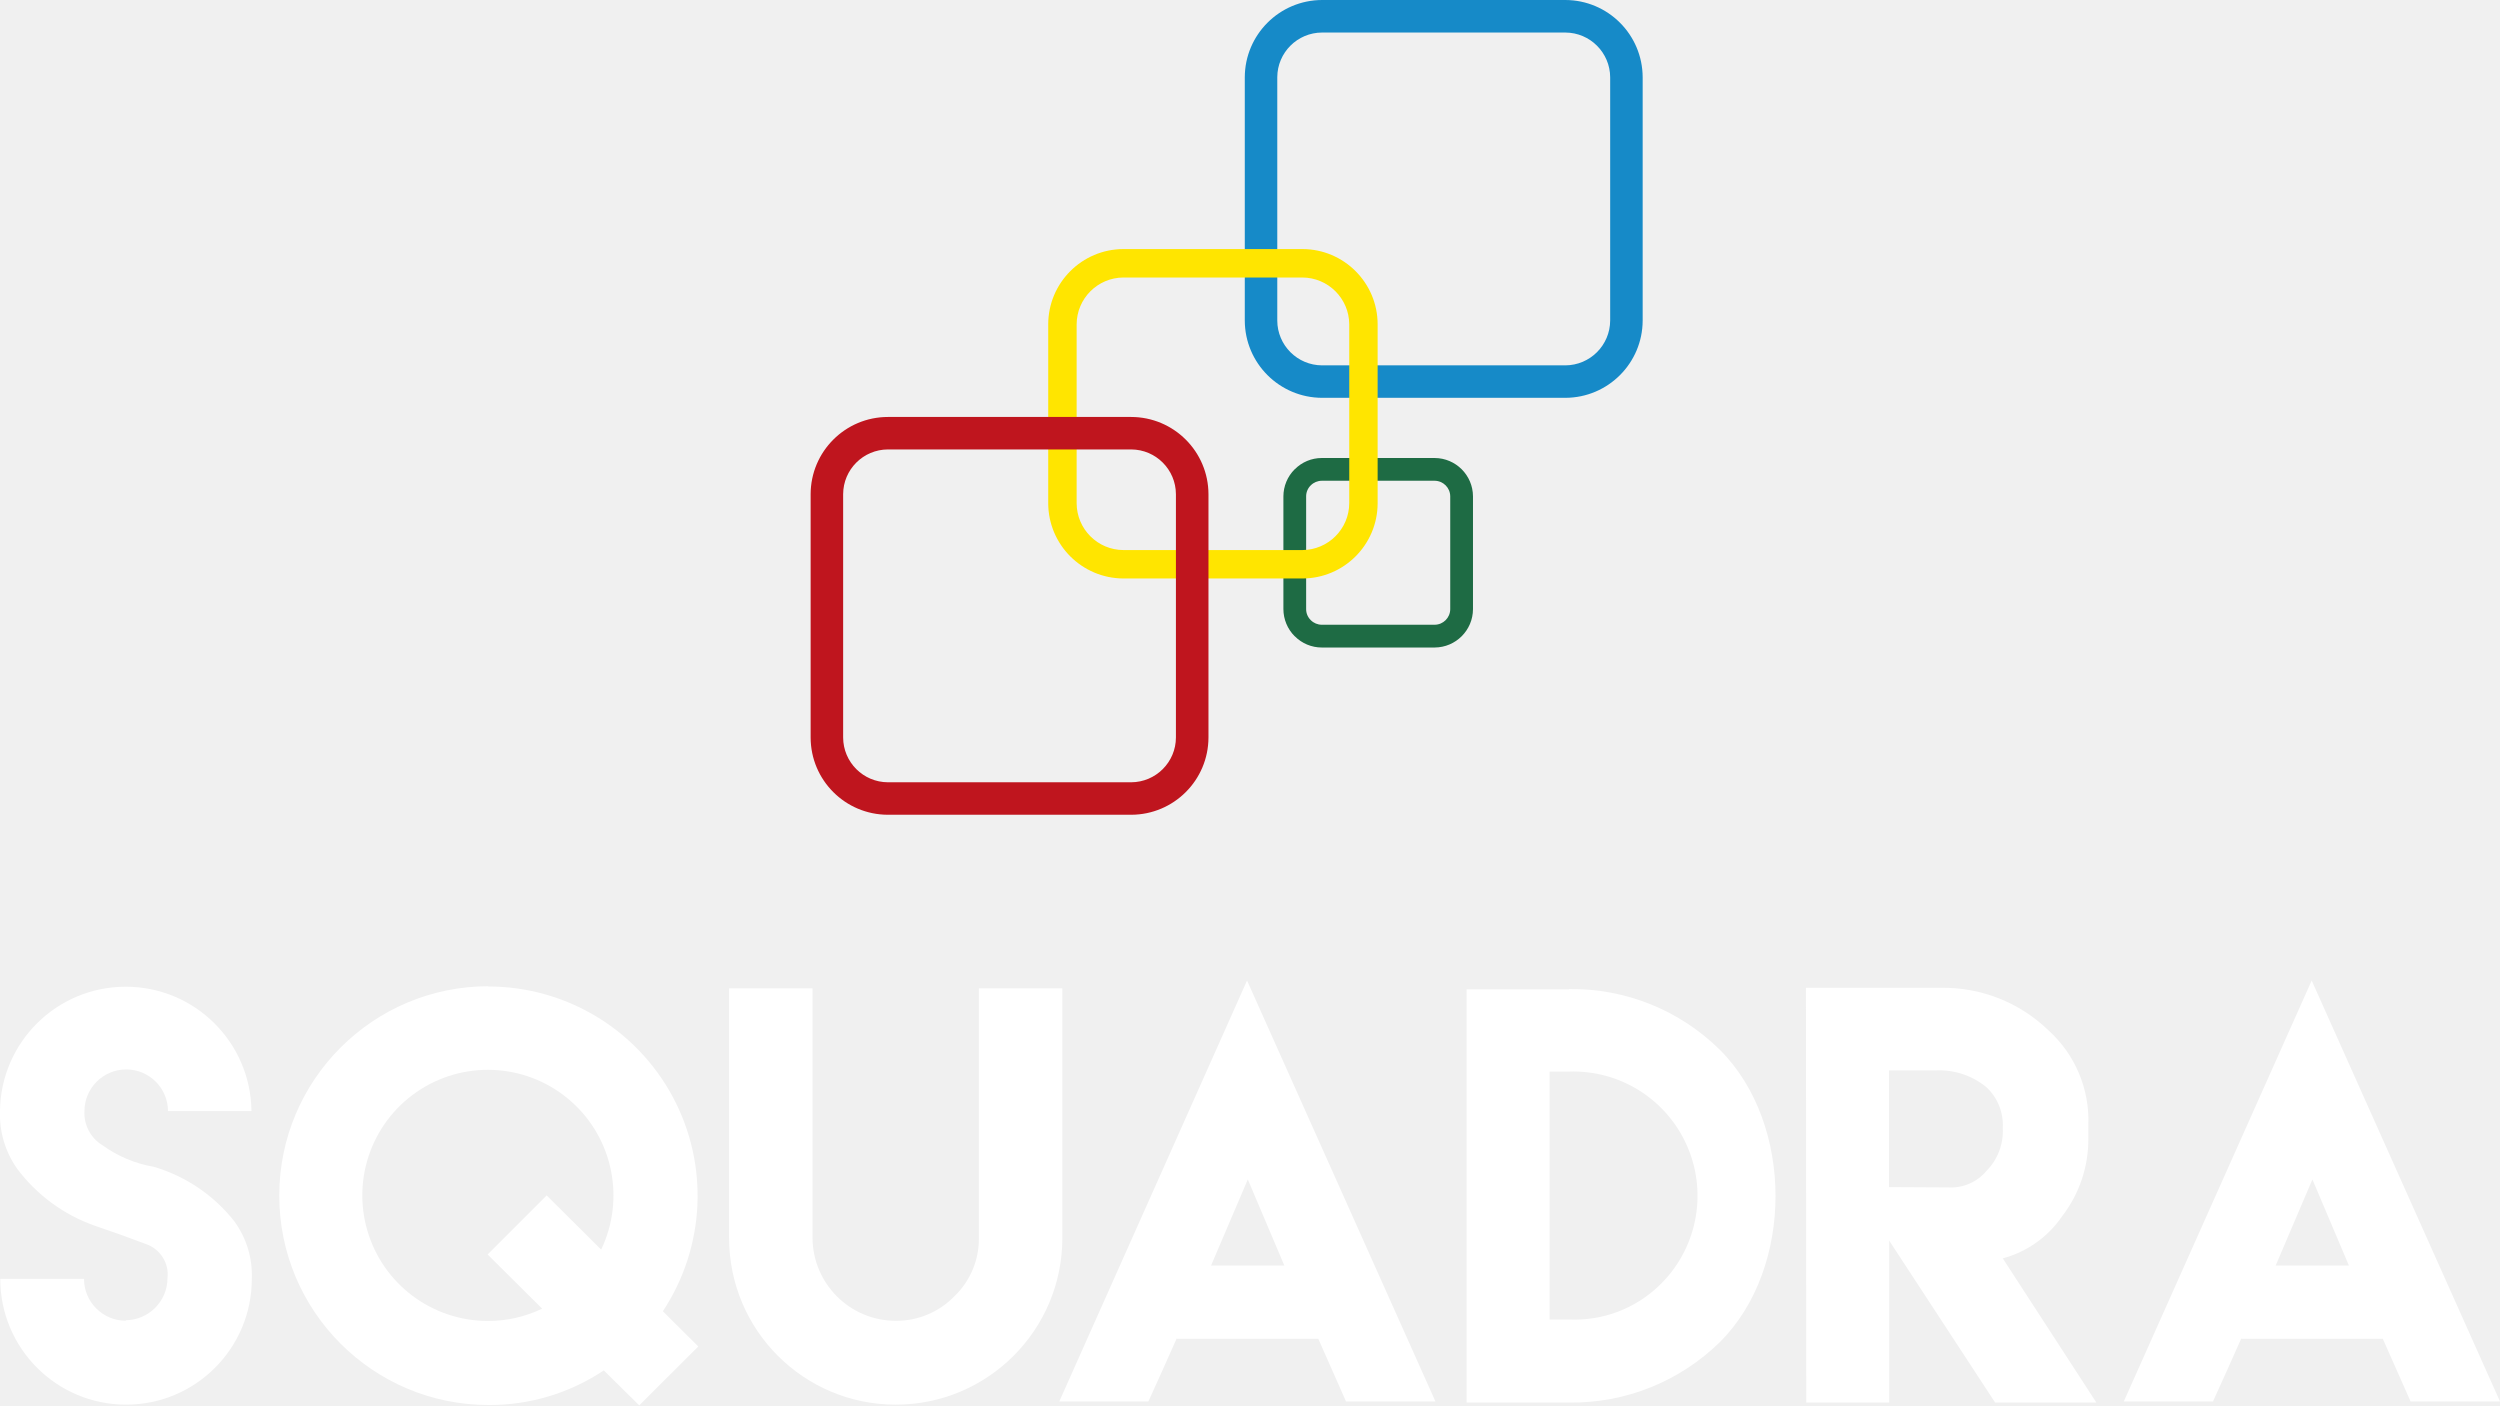
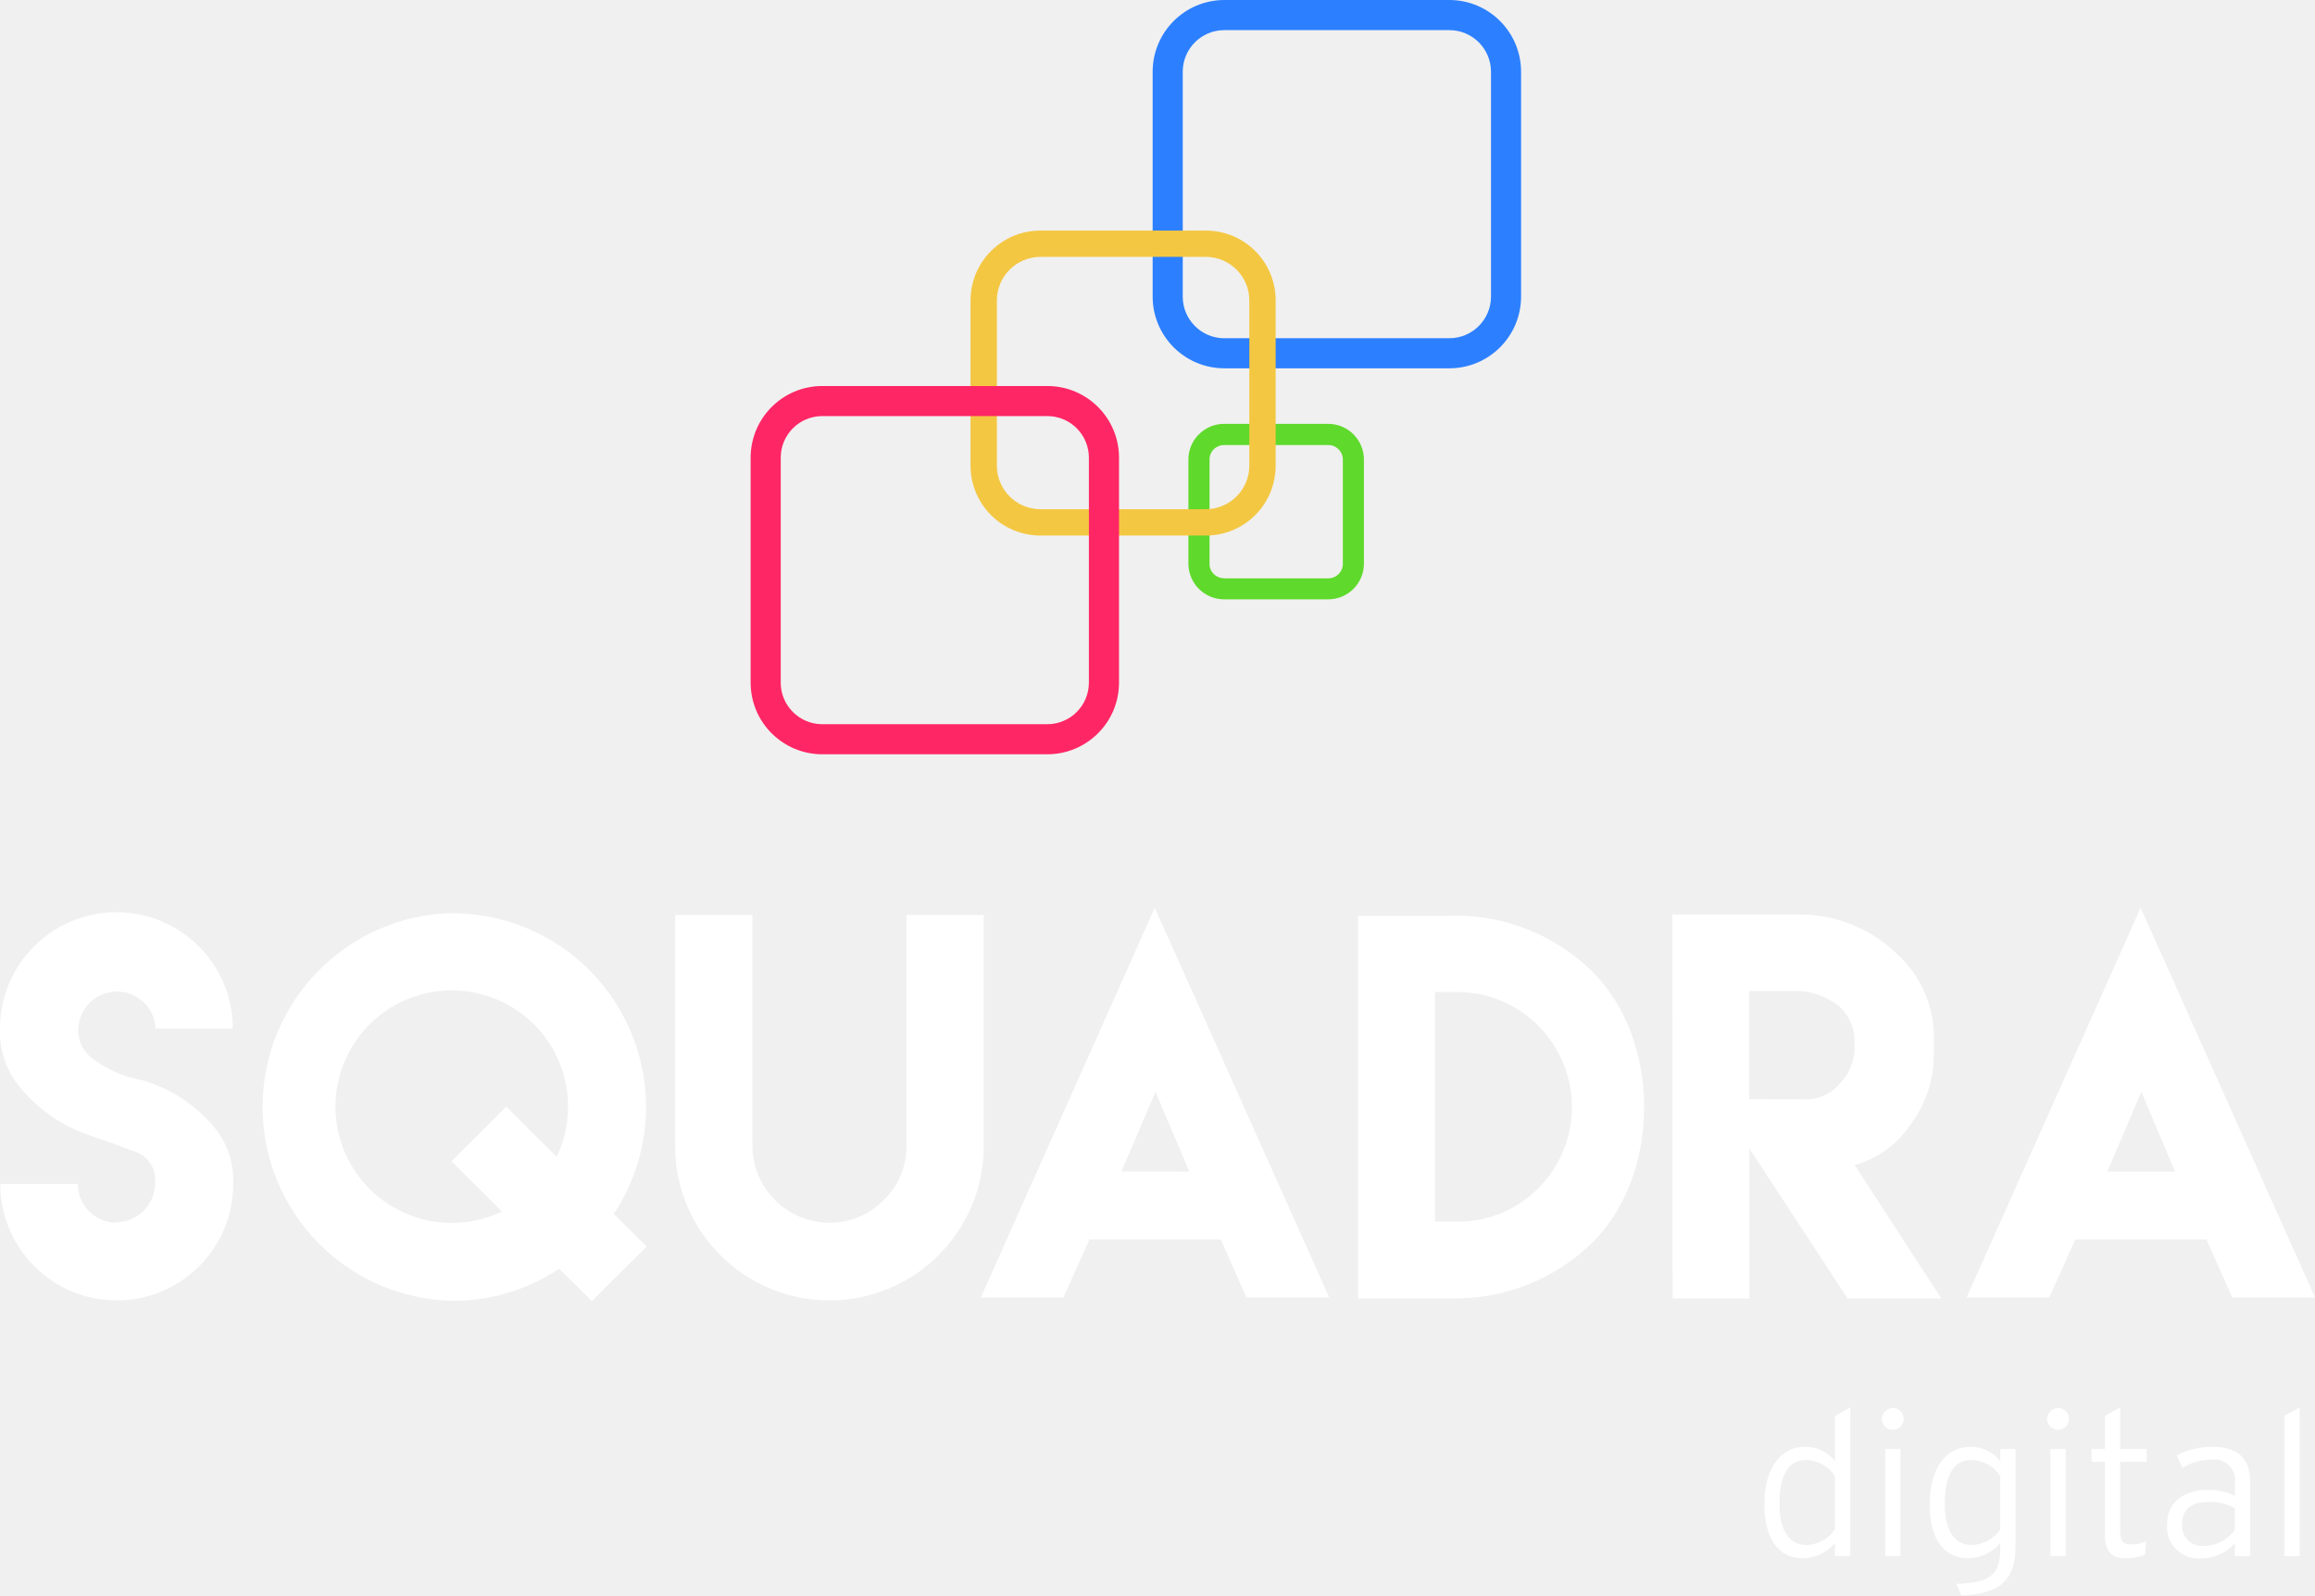
- <svg xmlns="http://www.w3.org/2000/svg" width="166.123" height="93.385" viewBox="0 0 166.123 93.385">
-   <g id="Grupo_124" data-name="Grupo 124" transform="translate(-5205.269 -2878.562)">
-     <path id="Caminho_158" data-name="Caminho 158" d="M510.266,61.543H526.43a2.992,2.992,0,0,0,2.979-2.98V42.4a2.99,2.99,0,0,0-2.979-2.973H510.266a2.984,2.984,0,0,0-2.978,2.973V58.563a2.986,2.986,0,0,0,2.978,2.98M526.43,63.7H510.266a5.15,5.15,0,0,1-5.137-5.138V42.4a5.151,5.151,0,0,1,5.137-5.135H526.43a5.152,5.152,0,0,1,5.138,5.135V58.563A5.15,5.15,0,0,1,526.43,63.7" transform="translate(4782.855 2841.297)" fill="#168ac8" />
-     <path id="Caminho_159" data-name="Caminho 159" d="M514.263,126.42h7.5a1.042,1.042,0,0,0,1.036-1.039v-7.493a1.042,1.042,0,0,0-1.036-1.036h-7.5a1.039,1.039,0,0,0-.732.306,1.018,1.018,0,0,0-.307.73v7.493a1.019,1.019,0,0,0,.307.733,1.039,1.039,0,0,0,.732.306m7.5,1.513h-7.5a2.522,2.522,0,0,1-1.795-.75h-.006a2.559,2.559,0,0,1-.749-1.8v-7.493a2.548,2.548,0,0,1,.749-1.8h.006a2.522,2.522,0,0,1,1.795-.75h7.5a2.561,2.561,0,0,1,2.548,2.548v7.493a2.561,2.561,0,0,1-2.548,2.552" transform="translate(4778.837 2793.656)" fill="#1e6b44" />
-     <path id="Caminho_160" data-name="Caminho 160" d="M301.273,227.51a2.806,2.806,0,0,0,2.785-2.781,2.142,2.142,0,0,0-1.4-2.27c-1.982-.736-1.506-.564-3.43-1.229a11.015,11.015,0,0,1-5.177-3.811,6.258,6.258,0,0,1-1.124-3.807,8.356,8.356,0,0,1,16.711,0h-5.547a2.775,2.775,0,0,0-5.551.015,2.5,2.5,0,0,0,1.2,2.257,8.2,8.2,0,0,0,3.415,1.433,10.616,10.616,0,0,1,5.346,3.622,6.073,6.073,0,0,1,1.16,3.822,8.357,8.357,0,0,1-16.715,0h5.565a2.782,2.782,0,0,0,2.783,2.782Z" transform="translate(4912.341 2738.781)" fill="#fff" />
-     <path id="Caminho_161" data-name="Caminho 161" d="M354.423,205.411a13.905,13.905,0,0,1,11.625,21.58l2.355,2.341-3.924,3.912-2.355-2.323a13.646,13.646,0,0,1-7.65,2.3,13.914,13.914,0,0,1,0-27.828Zm3.906,13.883,3.62,3.6a8.344,8.344,0,1,0-7.526,4.742,8.281,8.281,0,0,0,3.605-.817l-3.623-3.6Z" transform="translate(4883.266 2738.703)" fill="#fff" />
-     <path id="Caminho_162" data-name="Caminho 162" d="M439.364,205.745v16.594a11.072,11.072,0,1,1-22.144,0V205.745h5.544v16.581a5.538,5.538,0,0,0,5.517,5.514,5.377,5.377,0,0,0,3.9-1.621,5.285,5.285,0,0,0,1.636-3.893V205.745Z" transform="translate(4836.497 2738.489)" fill="#fff" />
-     <path id="Caminho_163" data-name="Caminho 163" d="M481.3,228.208c-.614,1.4-1.247,2.784-1.879,4.183H473.5l12.477-27.971,12.519,27.971h-5.942c-.614-1.381-1.229-2.784-1.843-4.165h-9.375Zm7.156-4.848-2.428-5.723-2.442,5.723Z" transform="translate(4802.157 2739.297)" fill="#fff" />
-     <path id="Caminho_164" data-name="Caminho 164" d="M549.749,205.876a13.98,13.98,0,0,1,10.038,4.047c4.918,4.916,4.918,14.5,0,19.4a14.043,14.043,0,0,1-10.038,4.029h-6.8V205.895h6.8Zm.033,21.958a8.1,8.1,0,0,0,5.942-2.236,8.259,8.259,0,0,0-5.993-14.239h-1.268v16.475h1.319Z" transform="translate(4759.776 2738.409)" fill="#fff" />
-     <path id="Caminho_165" data-name="Caminho 165" d="M600.8,205.662h8.95a10.04,10.04,0,0,1,7.152,2.815,8.06,8.06,0,0,1,2.662,6.32v.851a8.34,8.34,0,0,1-1.741,5.192,6.948,6.948,0,0,1-3.945,2.8l6.219,9.581h-6.727l-7.038-10.758v10.758h-5.512Zm9.462,13.264a3.069,3.069,0,0,0,2.527-1.09,3.764,3.764,0,0,0,1.09-2.871,3.433,3.433,0,0,0-1.09-2.7,4.929,4.929,0,0,0-3.379-1.114H606.32v7.754Z" transform="translate(4724.473 2738.539)" fill="#fff" />
-     <path id="Caminho_166" data-name="Caminho 166" d="M662.784,228.208c-.614,1.4-1.247,2.784-1.879,4.183h-5.927l12.486-27.971,12.513,27.971h-5.942c-.615-1.381-1.229-2.784-1.846-4.165h-9.372Zm7.153-4.848-2.425-5.723-2.442,5.723Z" transform="translate(4691.415 2739.297)" fill="#fff" />
-     <path id="Caminho_167" data-name="Caminho 167" d="M476.607,99.726H488.5a3.132,3.132,0,0,0,3.114-3.111V84.725a3.13,3.13,0,0,0-3.114-3.11h-11.89a3.124,3.124,0,0,0-3.111,3.11v11.89a3.122,3.122,0,0,0,3.111,3.111m11.89,1.889h-11.89a5.014,5.014,0,0,1-5-5V84.725a5.011,5.011,0,0,1,5-5H488.5a5.007,5.007,0,0,1,5,5v11.89a5.009,5.009,0,0,1-5,5" transform="translate(4803.312 2815.387)" fill="#ffe500" />
-     <path id="Caminho_168" data-name="Caminho 168" d="M436.254,132.623h16.163a2.985,2.985,0,0,0,2.975-2.978V113.482a2.985,2.985,0,0,0-2.975-2.976H436.254a2.986,2.986,0,0,0-2.975,2.976v16.163a2.986,2.986,0,0,0,2.975,2.978m16.163,2.158H436.254a5.141,5.141,0,0,1-5.135-5.136V113.482a5.141,5.141,0,0,1,5.135-5.134h16.163a5.146,5.146,0,0,1,5.138,5.134v16.163a5.146,5.146,0,0,1-5.138,5.136" transform="translate(4828.016 2797.921)" fill="#bf151e" />
+ <svg xmlns="http://www.w3.org/2000/svg" width="164.722" height="113.552" viewBox="0 0 164.722 113.552">
+   <g id="Grupo_192" data-name="Grupo 192" transform="translate(-1095.946 -247.843)">
+     <g id="Grupo_124" data-name="Grupo 124" transform="translate(1095.946 247.843)">
+       <path id="Caminho_158" data-name="Caminho 158" d="M510.223,61.338H526.25a2.967,2.967,0,0,0,2.954-2.955V42.357a2.965,2.965,0,0,0-2.954-2.947H510.223a2.959,2.959,0,0,0-2.953,2.947V58.384a2.96,2.96,0,0,0,2.953,2.955m16.027,2.14H510.223a5.106,5.106,0,0,1-5.094-5.095V42.357a5.108,5.108,0,0,1,5.094-5.092H526.25a5.108,5.108,0,0,1,5.094,5.092V58.384a5.107,5.107,0,0,1-5.094,5.095" transform="translate(-423.113 -37.265)" fill="#2c80ff" />
+       <path id="Caminho_159" data-name="Caminho 159" d="M514.241,126.326h7.432a1.033,1.033,0,0,0,1.027-1.03v-7.43a1.033,1.033,0,0,0-1.027-1.028h-7.432a1.03,1.03,0,0,0-.726.3,1.01,1.01,0,0,0-.3.724v7.43a1.011,1.011,0,0,0,.3.727,1.03,1.03,0,0,0,.726.3m7.432,1.5h-7.432a2.5,2.5,0,0,1-1.78-.744h-.006a2.537,2.537,0,0,1-.743-1.787v-7.43a2.526,2.526,0,0,1,.743-1.783h.006a2.5,2.5,0,0,1,1.78-.744h7.432a2.539,2.539,0,0,1,2.526,2.527v7.43a2.539,2.539,0,0,1-2.526,2.531" transform="translate(-427.151 -85.163)" fill="#5fd92b" />
+       <path id="Caminho_160" data-name="Caminho 160" d="M301.2,227.323a2.782,2.782,0,0,0,2.762-2.757,2.124,2.124,0,0,0-1.388-2.251c-1.965-.729-1.493-.559-3.4-1.218a10.922,10.922,0,0,1-5.133-3.778,6.206,6.206,0,0,1-1.114-3.775,8.285,8.285,0,0,1,16.571,0H304a2.752,2.752,0,0,0-5.5.015,2.483,2.483,0,0,0,1.186,2.238,8.126,8.126,0,0,0,3.386,1.421,10.526,10.526,0,0,1,5.3,3.592,6.021,6.021,0,0,1,1.15,3.79,8.287,8.287,0,0,1-16.574,0h5.518a2.759,2.759,0,0,0,2.759,2.758Z" transform="translate(-292.928 -140.333)" fill="#fff" />
+       <path id="Caminho_161" data-name="Caminho 161" d="M354.307,205.411a13.788,13.788,0,0,1,11.527,21.4l2.335,2.321-3.891,3.879-2.335-2.3a13.531,13.531,0,0,1-7.585,2.282,13.8,13.8,0,0,1,0-27.594Zm3.873,13.766,3.589,3.573a8.274,8.274,0,1,0-7.463,4.7,8.211,8.211,0,0,0,3.575-.81l-3.593-3.574Z" transform="translate(-322.16 -140.412)" fill="#fff" />
+       <path id="Caminho_162" data-name="Caminho 162" d="M439.178,205.745V222.2a10.979,10.979,0,1,1-21.958,0V205.745h5.5v16.441a5.492,5.492,0,0,0,5.471,5.467,5.331,5.331,0,0,0,3.864-1.607,5.24,5.24,0,0,0,1.622-3.86V205.745Z" transform="translate(-369.181 -140.627)" fill="#fff" />
+       <path id="Caminho_163" data-name="Caminho 163" d="M481.231,228.008c-.609,1.387-1.236,2.761-1.863,4.148H473.5l12.372-27.735,12.414,27.735h-5.892c-.609-1.369-1.218-2.761-1.827-4.129h-9.3Zm7.1-4.807-2.407-5.675L483.5,223.2Z" transform="translate(-403.706 -139.814)" fill="#fff" />
+       <path id="Caminho_164" data-name="Caminho 164" d="M549.691,205.876a13.862,13.862,0,0,1,9.953,4.013c4.876,4.874,4.876,14.376,0,19.234a13.924,13.924,0,0,1-9.953,3.995h-6.742V205.895h6.742Zm.033,21.772a8.03,8.03,0,0,0,5.892-2.217,8.189,8.189,0,0,0-5.943-14.119h-1.257v16.336h1.308Z" transform="translate(-446.315 -140.707)" fill="#fff" />
+       <path id="Caminho_165" data-name="Caminho 165" d="M600.8,205.662h8.875a9.956,9.956,0,0,1,7.092,2.791,7.992,7.992,0,0,1,2.64,6.266v.844a8.269,8.269,0,0,1-1.726,5.148,6.889,6.889,0,0,1-3.912,2.774l6.166,9.5h-6.671l-6.979-10.667v10.667h-5.465Zm9.382,13.152a3.043,3.043,0,0,0,2.505-1.081,3.732,3.732,0,0,0,1.081-2.847,3.4,3.4,0,0,0-1.081-2.673,4.887,4.887,0,0,0-3.35-1.1h-3.067V218.8Z" transform="translate(-481.808 -140.576)" fill="#fff" />
+       <path id="Caminho_166" data-name="Caminho 166" d="M662.718,228.008c-.609,1.387-1.236,2.761-1.863,4.148h-5.877l12.381-27.735,12.408,27.735h-5.892c-.609-1.369-1.219-2.761-1.831-4.129h-9.293Zm7.092-4.807-2.4-5.675-2.421,5.675Z" transform="translate(-515.044 -139.814)" fill="#fff" />
+       <path id="Caminho_167" data-name="Caminho 167" d="M476.565,99.557h11.789a3.106,3.106,0,0,0,3.087-3.085V84.683a3.1,3.1,0,0,0-3.087-3.084H476.565a3.1,3.1,0,0,0-3.085,3.084V96.473a3.1,3.1,0,0,0,3.085,3.085m11.789,1.873H476.565a4.972,4.972,0,0,1-4.96-4.958V84.683a4.969,4.969,0,0,1,4.96-4.957h11.789a4.964,4.964,0,0,1,4.96,4.957V96.473a4.967,4.967,0,0,1-4.96,4.958" transform="translate(-402.546 -63.315)" fill="#f4c742" />
+       <path id="Caminho_168" data-name="Caminho 168" d="M436.21,132.418h16.027a2.96,2.96,0,0,0,2.95-2.952V113.439a2.96,2.96,0,0,0-2.95-2.951H436.21a2.96,2.96,0,0,0-2.95,2.951v16.027a2.96,2.96,0,0,0,2.95,2.952m16.027,2.14H436.21a5.1,5.1,0,0,1-5.091-5.092V113.439a5.1,5.1,0,0,1,5.091-5.091h16.027a5.1,5.1,0,0,1,5.094,5.091v16.027a5.1,5.1,0,0,1-5.094,5.092" transform="translate(-377.708 -80.874)" fill="#ff2665" />
+     </g>
+     <path id="Caminho_589" data-name="Caminho 589" d="M-50.135-19.361c-1.2,0-1.931-1-1.931-2.918,0-2.047.624-3.136,1.887-3.136a2.491,2.491,0,0,1,2.061,1.147v3.8A2.588,2.588,0,0,1-50.135-19.361Zm3.107-9.8-1.089.61v3.208a2.709,2.709,0,0,0-2.149-1.016c-1.6,0-2.874,1.394-2.874,4.094s1.2,3.847,2.729,3.847a3.048,3.048,0,0,0,2.294-1.089v.929h1.089Zm3.049.044a.784.784,0,0,0-.8.784.781.781,0,0,0,.8.769.772.772,0,0,0,.755-.769A.775.775,0,0,0-43.98-29.116Zm.523,2.918h-1.089v7.622h1.089Zm8.188,0h-1.089v.857a2.709,2.709,0,0,0-2.149-1.016c-1.6,0-2.874,1.394-2.874,4.094s1.2,3.847,2.729,3.847a3.048,3.048,0,0,0,2.294-1.089v.392c0,1.771-.581,2.439-3.121,2.511l.348.827c2.831-.087,3.862-1.19,3.862-3.484Zm-3.107,6.838c-1.2,0-1.931-1-1.931-2.918,0-2.047.624-3.136,1.887-3.136a2.491,2.491,0,0,1,2.061,1.147v3.8A2.588,2.588,0,0,1-38.376-19.361Zm6.155-9.756a.784.784,0,0,0-.8.784.781.781,0,0,0,.8.769.772.772,0,0,0,.755-.769A.775.775,0,0,0-32.221-29.116ZM-31.7-26.2h-1.089v7.622H-31.7Zm5.763,0h-1.887V-29.16l-1.089.61V-26.2h-.944v.915h.944v5.139c0,1.263.508,1.728,1.452,1.728a3.435,3.435,0,0,0,1.408-.261l.073-.944a2.536,2.536,0,0,1-1.074.218c-.581,0-.769-.232-.769-.915v-4.965h1.887Zm4.079,6.9a1.429,1.429,0,0,1-1.553-1.626c0-.958.668-1.5,1.786-1.5a3.7,3.7,0,0,1,1.96.436v1.539A2.67,2.67,0,0,1-21.855-19.3Zm3.281-4.587c0-1.771-1.031-2.468-2.671-2.468a5.443,5.443,0,0,0-2.555.61l.406.886a3.979,3.979,0,0,1,2.076-.581,1.466,1.466,0,0,1,1.655,1.684v.9a4.089,4.089,0,0,0-1.9-.436c-1.51,0-2.918.726-2.918,2.439a2.239,2.239,0,0,0,2.439,2.439,3.143,3.143,0,0,0,2.381-1.089v.929h1.089Zm3.528-5.27-1.089.61v9.973h1.089Z" transform="translate(1274.629 377.171)" fill="#fff" />
  </g>
</svg>
